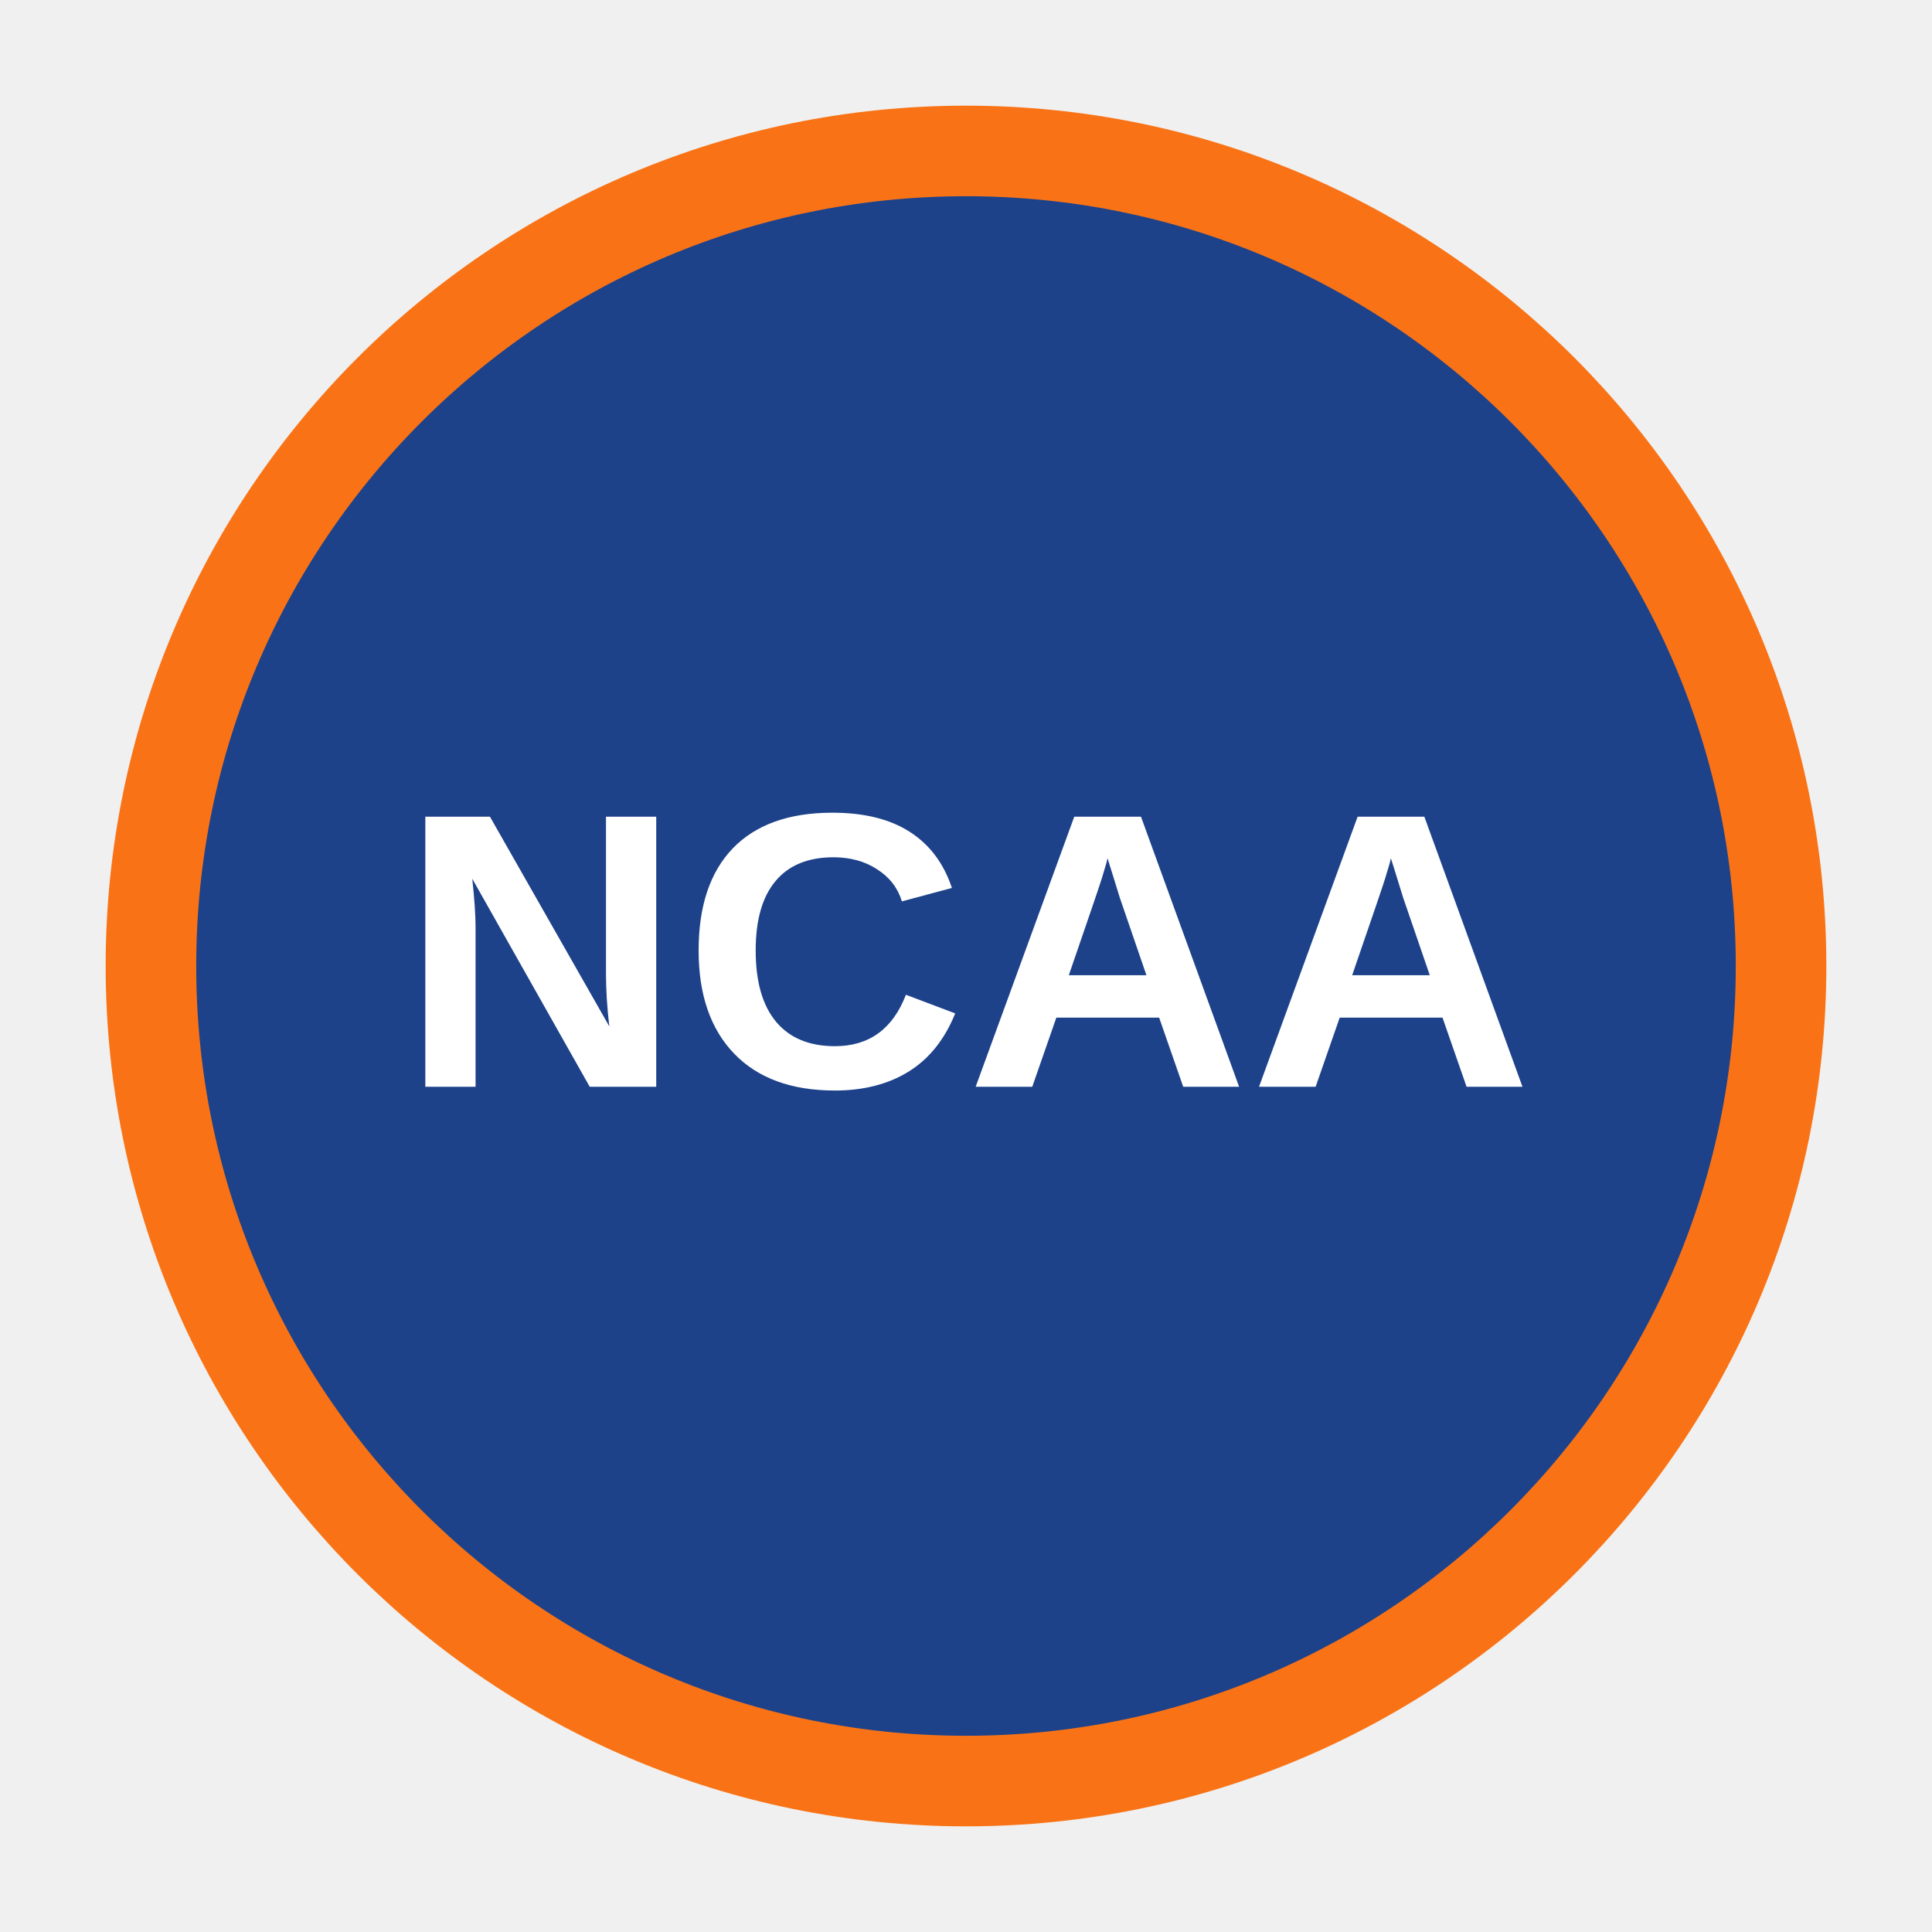
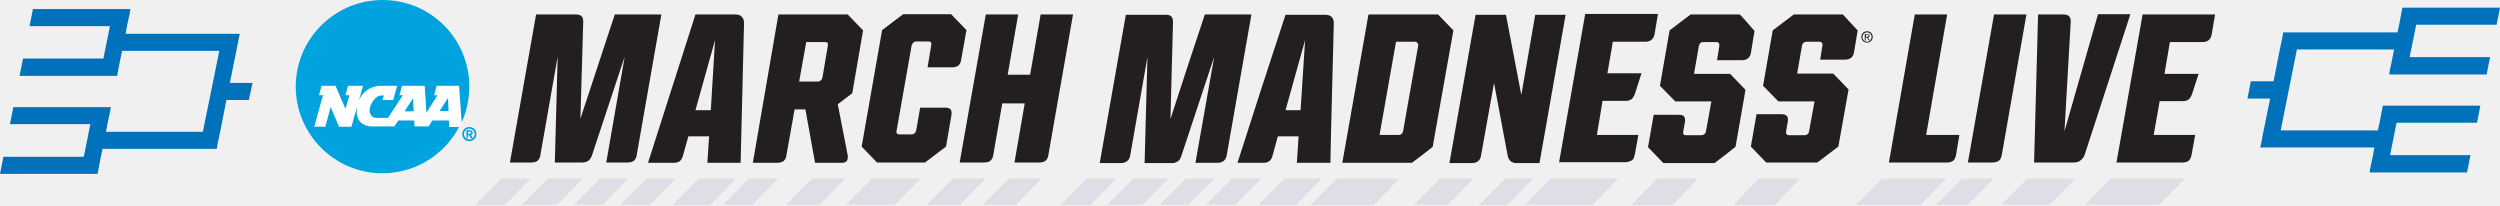
- <svg xmlns="http://www.w3.org/2000/svg" width="128" height="128" viewBox="0 0 128 128" fill="none">
-   <circle cx="64" cy="64" r="54" fill="#1D428A" stroke="#F97316" stroke-width="6" />
-   <text x="64" y="72" text-anchor="middle" fill="white" font-family="Arial, Helvetica, sans-serif" font-size="26" font-weight="700">NCAA</text>
+ <svg xmlns="http://www.w3.org/2000/svg" version="1.1" id="Layer_1" x="0px" y="0px" viewBox="0 0 880 72.2" style="enable-background:new 0 0 880 72.2;" xml:space="preserve">
+   <style type="text/css">
+ 	.st0{fill:#FFFFFF;}
+ 	.st1{fill:#00A3DE;}
+ 	.st2{fill:#0072BC;}
+ 	.st3{fill:#231F20;}
+ 	.st4{fill:#DEDEE6;}
+ </style>
+   <g>
+     <g>
+       <circle class="st0" cx="134.7" cy="30.5" r="30.5" />
+       <path class="st1" d="M158.1,44.7h3.5c-5.1,9.7-15.3,16.3-27,16.3c-16.8,0-30.5-13.7-30.5-30.5S117.8,0,134.7,0    s30.5,13.6,30.5,30.5c0,4.5-1,8.8-2.7,12.6l-0.9-12.9h-7.9l-0.9,3.3h1.2l-3.9,6.2l-0.6-9.5h-8l-0.9,3.3h1.2l-5.2,8h-4.3    c-0.4,0-2.2-0.4-2.2-2.6s2.1-5.3,4.1-5.3h0.9c-0.1,0.5-0.5,1.6-0.5,1.6h3.8l1.4-5h-5.9c-3.7,0-6.7,2.6-7.6,5.3l1.5-5.3h-5.3    l-0.9,3.3h1.4l-1.4,4.8l-3.5-8.1h-4.9l-0.9,3.3h1.4l-3.1,11.1h3.9c0,0,1.5-5.5,1.9-6.9c0.6,1.3,2.9,6.9,2.9,6.9h4.4l2-7.1    c-0.2,1-0.2,2.2,0,3.2c0.4,2.3,2.6,3.8,5.1,3.8h8l1.4-2.1h5.6l0.1,2.1h5l1.3-2.1h5.8L158.1,44.7L158.1,44.7z M154.7,39.1h3.2    l-0.2-4.6L154.7,39.1L154.7,39.1z M142.4,39.2h3.2l-0.2-4.6L142.4,39.2z" />
+       <g>
+         <path class="st1" d="M165.2,44.7c-1.4,0-2.5,1.1-2.5,2.5s1.1,2.5,2.5,2.5s2.5-1.1,2.5-2.5S166.6,44.7,165.2,44.7z M167.1,47.2     c0,1.1-0.9,1.9-1.9,1.9s-1.9-0.9-1.9-1.9s0.9-1.9,1.9-1.9S167.1,46.1,167.1,47.2z" />
+         <path class="st1" d="M166.4,46.7c0-0.5-0.5-0.9-1-0.9h-1.2v2.9h0.5v-1.1h0.4l0.7,1.1h0.7l-0.7-1.1     C166,47.5,166.4,47.2,166.4,46.7L166.4,46.7z M165.8,46.7c0,0.2-0.2,0.4-0.4,0.4h-0.6v-0.8h0.6C165.6,46.3,165.8,46.4,165.8,46.7     z" />
+       </g>
+     </g>
+     <polygon class="st2" points="88.9,29.2 80.9,29.2 83.2,17.9 84.1,13.3 84.4,11.9 44.2,11.9 44.7,9.2 45.7,4.5 45.9,3.2 11.6,3.2    10.4,9.2 38.7,9.2 36.4,20.6 8.1,20.6 6.9,26.7 41.2,26.7 41.3,26.3 42.4,20.6 43,17.9 77.2,17.9 71.4,46.4 37.3,46.4 37.8,43.7    38.8,39 39,37.7 4.7,37.7 3.5,43.7 31.8,43.7 29.5,55.2 1.2,55.2 0,61.2 34.3,61.2 34.4,60.9 35.5,55.2 36.1,52.4 76.3,52.4    76.7,50.1 77.5,46.4 79.7,35.2 87.6,35.2  " />
+     <polygon class="st2" points="791.1,34.7 799.1,34.7 796.8,45.9 795.9,50.6 795.6,51.9 835.8,51.9 835.3,54.6 834.3,59.4    834.1,60.7 868.4,60.7 869.6,54.6 841.3,54.6 843.6,43.2 871.9,43.2 873.1,37.2 838.8,37.2 838.7,37.5 837.6,43.2 837,45.9    802.8,45.9 808.5,17.4 842.7,17.4 842.2,20.1 841.2,24.9 841,26.2 875.3,26.2 876.5,20.1 848.2,20.1 850.5,8.7 878.8,8.7 880,2.7    845.7,2.7 845.6,3 844.5,8.7 843.9,11.4 803.7,11.4 803.3,13.7 802.5,17.4 800.3,28.6 792.3,28.6  " />
+     <g>
+       <g>
+         <path class="st3" d="M204.3,41.8l12.1-36.7h16.4l-8.7,49.6c-0.1,0.8-0.5,1.5-1,1.9s-1.3,0.6-2.2,0.6h-7.5l6.5-37.3l-11.5,34.7     c-0.3,0.9-0.7,1.5-1.3,2c-0.6,0.4-1.3,0.6-2.2,0.6h-9.6l1-37.3l-6.1,34.8c-0.1,0.8-0.5,1.5-1,1.9s-1.3,0.6-2.2,0.6h-7.5l9.2-52.1     h14.1c0.8,0,1.5,0.2,1.9,0.6s0.6,1,0.6,1.9L204.3,41.8L204.3,41.8z" />
+         <path class="st3" d="M244.8,5.1h14.1c0.9,0,1.7,0.2,2.2,0.8c0.5,0.5,0.8,1.2,0.8,2.2l-1.2,49.2H249l0.6-9.3h-7.3l-1.9,6.8     c-0.2,0.8-0.6,1.5-1.1,1.9s-1.2,0.6-2,0.6h-9.2L244.8,5.1L244.8,5.1z M251.7,14.1l-6.9,24.7h5.4L251.7,14.1L251.7,14.1z" />
+         <path class="st3" d="M300,32.8l-5.1,3.9l3.5,18c0.1,0.8,0,1.4-0.3,1.9c-0.4,0.5-0.9,0.7-1.7,0.7h-9.5l-3.4-18.8h-3.8l-2.9,16.3     c-0.1,0.8-0.5,1.5-1,1.9s-1.3,0.6-2.2,0.6H265l9-52.2h24.4l5.4,5.6L300,32.8L300,32.8z M283.8,14.8l-2.5,13.9h6.5     c0.5,0,0.8-0.1,1.1-0.4c0.3-0.2,0.5-0.6,0.6-1l1.9-11.2c0.1-0.5,0-0.8-0.1-1c-0.2-0.2-0.5-0.3-0.9-0.3L283.8,14.8L283.8,14.8z" />
+         <path class="st3" d="M334.9,40.6l-1.9,11l-7.4,5.6h-16.9l-5.4-5.6l7.2-41l7.4-5.6h16.9l5.4,5.6l-1.9,10.6c-0.1,0.8-0.5,1.5-1,1.9     s-1.3,0.6-2.2,0.6h-8.6l1.3-7.8c0.1-0.5,0-0.8-0.1-1s-0.5-0.3-0.9-0.3h-4.2c-0.5,0-0.8,0.1-1.1,0.4s-0.5,0.6-0.6,1l-5.3,30     c-0.1,0.5,0,0.8,0.1,1c0.2,0.2,0.5,0.3,0.9,0.3h4.2c0.5,0,0.8-0.1,1.1-0.4c0.3-0.2,0.5-0.6,0.6-1l1.4-8h8.9     c0.8,0,1.4,0.2,1.8,0.6S335,39.8,334.9,40.6L334.9,40.6z" />
+         <path class="st3" d="M357.1,57.2l3.6-20.8h-7.9l-3.2,18.3c-0.1,0.8-0.5,1.5-1,1.9s-1.3,0.6-2.2,0.6h-8.6L347,5.1h11.4l-3.7,21.2     h7.9l3.7-21.2h11.4L369,54.7c-0.1,0.8-0.5,1.5-1,1.9s-1.3,0.6-2.2,0.6H357.1L357.1,57.2z" />
+         <path class="st3" d="M685.3,57.2h-20.4L674,5.1h11.4L678,47.5h11.7l-1.2,7.2c-0.2,0.8-0.5,1.5-1,1.9     C686.9,57,686.2,57.2,685.3,57.2L685.3,57.2z" />
+         <path class="st3" d="M701.3,57.2h-8.6l9.2-52.1h11.4l-8.7,49.6c-0.2,0.8-0.5,1.5-1,1.9C702.9,57,702.2,57.2,701.3,57.2     L701.3,57.2z" />
+         <path class="st3" d="M729.9,57.2H716l1.4-52.1h9c0.8,0,1.5,0.2,1.9,0.6s0.6,1,0.6,1.9l-2.2,38.6L738.5,5h11.4l-16.1,49.5     c-0.3,0.8-0.8,1.5-1.4,1.9C731.8,57,730.9,57.2,729.9,57.2L729.9,57.2z" />
+         <path class="st3" d="M775.3,14.8h-11.5L761.9,26h12l-2.3,7.1c-0.3,0.8-0.7,1.5-1.2,1.9s-1.2,0.6-2,0.6h-8.2l-2.1,11.9h14.6     l-1.3,7.2c-0.2,0.8-0.5,1.5-1,1.9s-1.3,0.6-2.2,0.6H745l9.2-52.1h25.5l-1.2,7.1c-0.2,0.8-0.5,1.5-1,1.9     C776.9,14.6,776.2,14.8,775.3,14.8L775.3,14.8z" />
+         <path class="st3" d="M504.3,51.7l4-22.5l3.3-18.5l-5.4-5.6h-24.5l-9.2,52.2H497l3.7-2.8L504.3,51.7L504.3,51.7z M499.2,16.1     l-5.3,30c0,0.2-0.1,0.4-0.2,0.6c-0.3,0.5-0.7,0.8-1.5,0.8h-6.6l5.8-32.8h6.6c0.5,0,0.8,0.2,1,0.5     C499.2,15.5,499.3,15.8,499.2,16.1L499.2,16.1z" />
+         <path class="st3" d="M525.9,29.2l4.8,25.6c0.2,0.8,0.5,1.5,1,1.9s1.1,0.7,1.9,0.7h8.3l9.2-52.2h-10.7l-4.9,28.2l-5.4-28.2h-10.7     l-9.2,52.2h7.9c1.7,0,2.9-0.8,3.2-2.5L525.9,29.2L525.9,29.2z" />
+         <path class="st3" d="M610.6,51.9l0.3-0.2l3-17.1l0.5-3L609,26h-12.7l1.7-9.8c0.2-0.9,0.7-1.4,1.6-1.4h4.5c0.7,0,1,0.3,1.1,0.8     c0,0.2,0,0.4,0,0.6l-0.4,2.5l-0.4,2.5h8.7c1.7,0,2.9-0.8,3.2-2.5l1.3-7.8L614.2,7l-1.8-1.9h-17.3l-3.2,2.4l-4.2,3.2l-3.4,19.5     l5.4,5.5h12.7l-1.9,10.5c0,0.2-0.1,0.4-0.2,0.6c-0.3,0.5-0.7,0.8-1.5,0.8h-5.3c-0.9,0-1.2-0.5-1-1.3l0.6-3.4     c0.1-0.4,0.1-0.8,0-1.1c-0.1-1-0.8-1.4-2.1-1.4h-8.9l-2,11.4l5.4,5.6h18l3.7-2.8L610.6,51.9L610.6,51.9L610.6,51.9z" />
+         <path class="st3" d="M648.7,5.1h-17.3l-3.2,2.4l-4.2,3.2l-3.4,19.5l5.4,5.5h12.7l-1.9,10.5c0,0.2-0.1,0.4-0.2,0.6     c-0.3,0.5-0.7,0.8-1.5,0.8h-5.3c-0.7,0-1-0.2-1.1-0.8c0-0.2,0-0.4,0-0.6l0.6-3.4c0.2-1.3-0.1-2.1-1-2.4c-0.3-0.1-0.7-0.2-1.1-0.2     h-8.9l-2,11.4l5.4,5.6h18l7.4-5.6l3.6-20.1l-5.4-5.6h-12.7l1.7-9.8c0.1-0.4,0.2-0.7,0.4-0.9c0,0,0-0.1,0.1-0.1     c0.3-0.2,0.6-0.4,1.1-0.4h4.5c0.5,0,0.8,0.2,1,0.5c0.1,0.2,0.1,0.5,0.1,0.8l-0.4,2.5l-0.4,2.5h8.7c1.7,0,2.9-0.8,3.2-2.5l1.3-7.8     l-0.2-0.2L648.7,5.1L648.7,5.1z" />
+         <path class="st3" d="M468.3,57.3l0.2-9.9l1-39.3l0,0c0-1.4-0.6-2.3-1.7-2.7c-0.4-0.1-0.8-0.2-1.2-0.2h-14.1l-8.5,26l-8.4,26.1     h9.2h0.1c0.8,0,1.4-0.2,1.9-0.6c0.5-0.4,0.9-1,1.1-1.8l1.9-6.9h7.3l-0.6,9.3L468.3,57.3L468.3,57.3z M452.5,38.8l6.9-24.7     l-1.6,24.7H452.5L452.5,38.8z" />
+         <path class="st3" d="M575.3,54.9L575.3,54.9c0-0.1,0-0.1,0.1-0.2l1.3-7.2h-14.6l1-6l1-6h8.2c0.9,0,1.5-0.2,2-0.6     c0.5-0.4,0.9-1.1,1.2-1.9l2.3-7.2l0,0h-12l1.6-9.2l0.3-1.9h11.5c0.8,0,1.5-0.2,2-0.6c0.6-0.4,1-1.1,1.2-2l0.9-5.4l0.3-1.8H558     L553.4,31l-4.6,26.1h23.3c0.6,0,1.1-0.1,1.5-0.3C574.5,56.6,575.1,56,575.3,54.9L575.3,54.9z" />
+         <path class="st3" d="M428.6,57.3c0.4,0,0.8,0,1.2-0.2c0.7-0.2,1.3-0.6,1.6-1.3c0.2-0.3,0.3-0.7,0.4-1.1l8.7-49.6h-16.4L418,23.5     l-6,18.4l0.9-34.2l0,0c0-0.8-0.2-1.5-0.6-1.9s-1-0.6-1.9-0.6h-14.1l-9.2,52.2h7.5c0.6,0,1.1-0.1,1.5-0.3c0.9-0.4,1.5-1.1,1.7-2.2     l6.1-34.8l-1,37.3h9.6c0.5,0,0.9,0,1.2-0.2c1.1-0.3,1.8-1.1,2.2-2.5L427.4,20l-6.6,37.3H428.6L428.6,57.3z" />
+         <path class="st3" d="M655.6,13c0-0.9,0.7-1.6,1.6-1.6s1.6,0.7,1.6,1.6s-0.7,1.7-1.6,1.7S655.6,14,655.6,13z M657.2,15     c1.1,0,2-0.8,2-2s-0.9-2-2-2s-2,0.8-2,2S656.1,15,657.2,15z M656.8,13.2h0.4l0.6,1h0.4l-0.7-1c0.3,0,0.6-0.2,0.6-0.6     c0-0.5-0.3-0.6-0.8-0.6h-0.9v2.3h0.3v-1.1H656.8z M656.8,12.9v-0.7h0.5c0.2,0,0.5,0,0.5,0.3c0,0.4-0.3,0.4-0.6,0.4H656.8z" />
+       </g>
+       <g>
+         <g>
+           <polygon class="st4" points="619.1,62.9 610.1,72.2 620.7,72.2 620.7,72.2 624.7,72.2 633.6,62.9 621.4,62.9     " />
+           <polygon class="st4" points="534,62.9 529.8,62.9 520.6,72.2 522.9,72.2 530.6,72.2 539.8,62.9     " />
+           <path class="st4" d="M403,62.9h-4.1l-9.2,9.2h12.5l9.1-9.2L403,62.9L403,62.9z" />
+           <path class="st4" d="M435.6,62.9h-2l-9.2,9.2h10.4l9.1-9.2L435.6,62.9L435.6,62.9z" />
+           <path class="st4" d="M421.1,62.9h-3.7l-9.2,9.2h10.1l9.1-9.2C427.4,62.9,421.1,62.9,421.1,62.9z" />
+           <polygon class="st4" points="472.6,62.9 470.5,62.9 461.3,72.2 478.3,72.2 483.5,72.2 492.6,62.9 473.9,62.9     " />
+           <polygon class="st4" points="456.6,62.9 452.1,62.9 442.8,72.2 449.7,72.2 449.7,72.2 453.9,72.2 456.1,72.2 465.2,62.9     " />
+           <path class="st4" d="M510.3,62.9h-3.4l-9.2,9.2h12l8.9-9.2c-0.1,0-0.3,0-0.4,0L510.3,62.9L510.3,62.9z" />
+           <polygon class="st4" points="546.7,62.9 545.8,62.9 536.8,72.1 560.7,72.1 569.6,62.9 548.9,62.9     " />
+           <polygon class="st4" points="583.2,62.9 574.2,72.2 584.8,72.2 584.8,72.2 588.8,72.2 597.7,62.9 585.5,62.9     " />
+           <polygon class="st4" points="387.1,62.9 382.5,62.9 373.3,72.2 376,72.2 383.8,72.2 392.9,62.9     " />
+         </g>
+         <path class="st4" d="M196.9,62.9h-4.1l-9.2,9.2h12.5l9.1-9.2L196.9,62.9L196.9,62.9z" />
+         <path class="st4" d="M229.5,62.9h-2l-9.2,9.2h10.4l9.1-9.2L229.5,62.9L229.5,62.9z" />
+         <path class="st4" d="M265.6,62.9h-2l-9.2,9.2h10.4l9.1-9.2L265.6,62.9L265.6,62.9z" />
+         <path class="st4" d="M287.8,62.9h-2l-9.2,9.2h11.9l9.1-9.2C297.6,62.9,287.8,62.9,287.8,62.9z" />
+         <path class="st4" d="M337.4,62.9h-2l-9.2,9.2h11.6l9.1-9.2C346.9,62.9,337.4,62.9,337.4,62.9z" />
+         <path class="st4" d="M357.1,62.9h-2l-9.2,9.2h11.6l9.1-9.2C366.6,62.9,357.1,62.9,357.1,62.9z" />
+         <path class="st4" d="M308.9,62.9h-2l-9.2,9.2H315l9.1-9.2C324.1,62.9,308.9,62.9,308.9,62.9z" />
+         <path class="st4" d="M214.9,62.9h-3.7l-9.2,9.2h10.1l9.1-9.2C221.2,62.9,214.9,62.9,214.9,62.9z" />
+         <polygon class="st4" points="250.5,62.9 245.9,62.9 236.7,72.2 243.5,72.2 243.5,72.2 247.8,72.2 249.9,72.2 259.1,62.9    " />
+         <polygon class="st4" points="181,62.9 176.4,62.9 167.2,72.2 169.9,72.2 177.7,72.2 186.8,62.9    " />
+         <path class="st4" d="M664.5,62.9h-2l-9.2,9.2H676l9.1-9.2C685.1,62.9,664.5,62.9,664.5,62.9z" />
+         <path class="st4" d="M692.6,62.9h-2l-9.2,9.2h11.3l9.1-9.2C701.8,62.9,692.6,62.9,692.6,62.9z" />
+         <path class="st4" d="M715.6,62.9h-2l-9.2,9.2h17l9.1-9.2C730.5,62.9,715.6,62.9,715.6,62.9z" />
+         <path class="st4" d="M745,62.9h-2l-9.2,9.2H760l9.1-9.2C769.1,62.9,745,62.9,745,62.9z" />
+       </g>
+     </g>
+   </g>
</svg>
